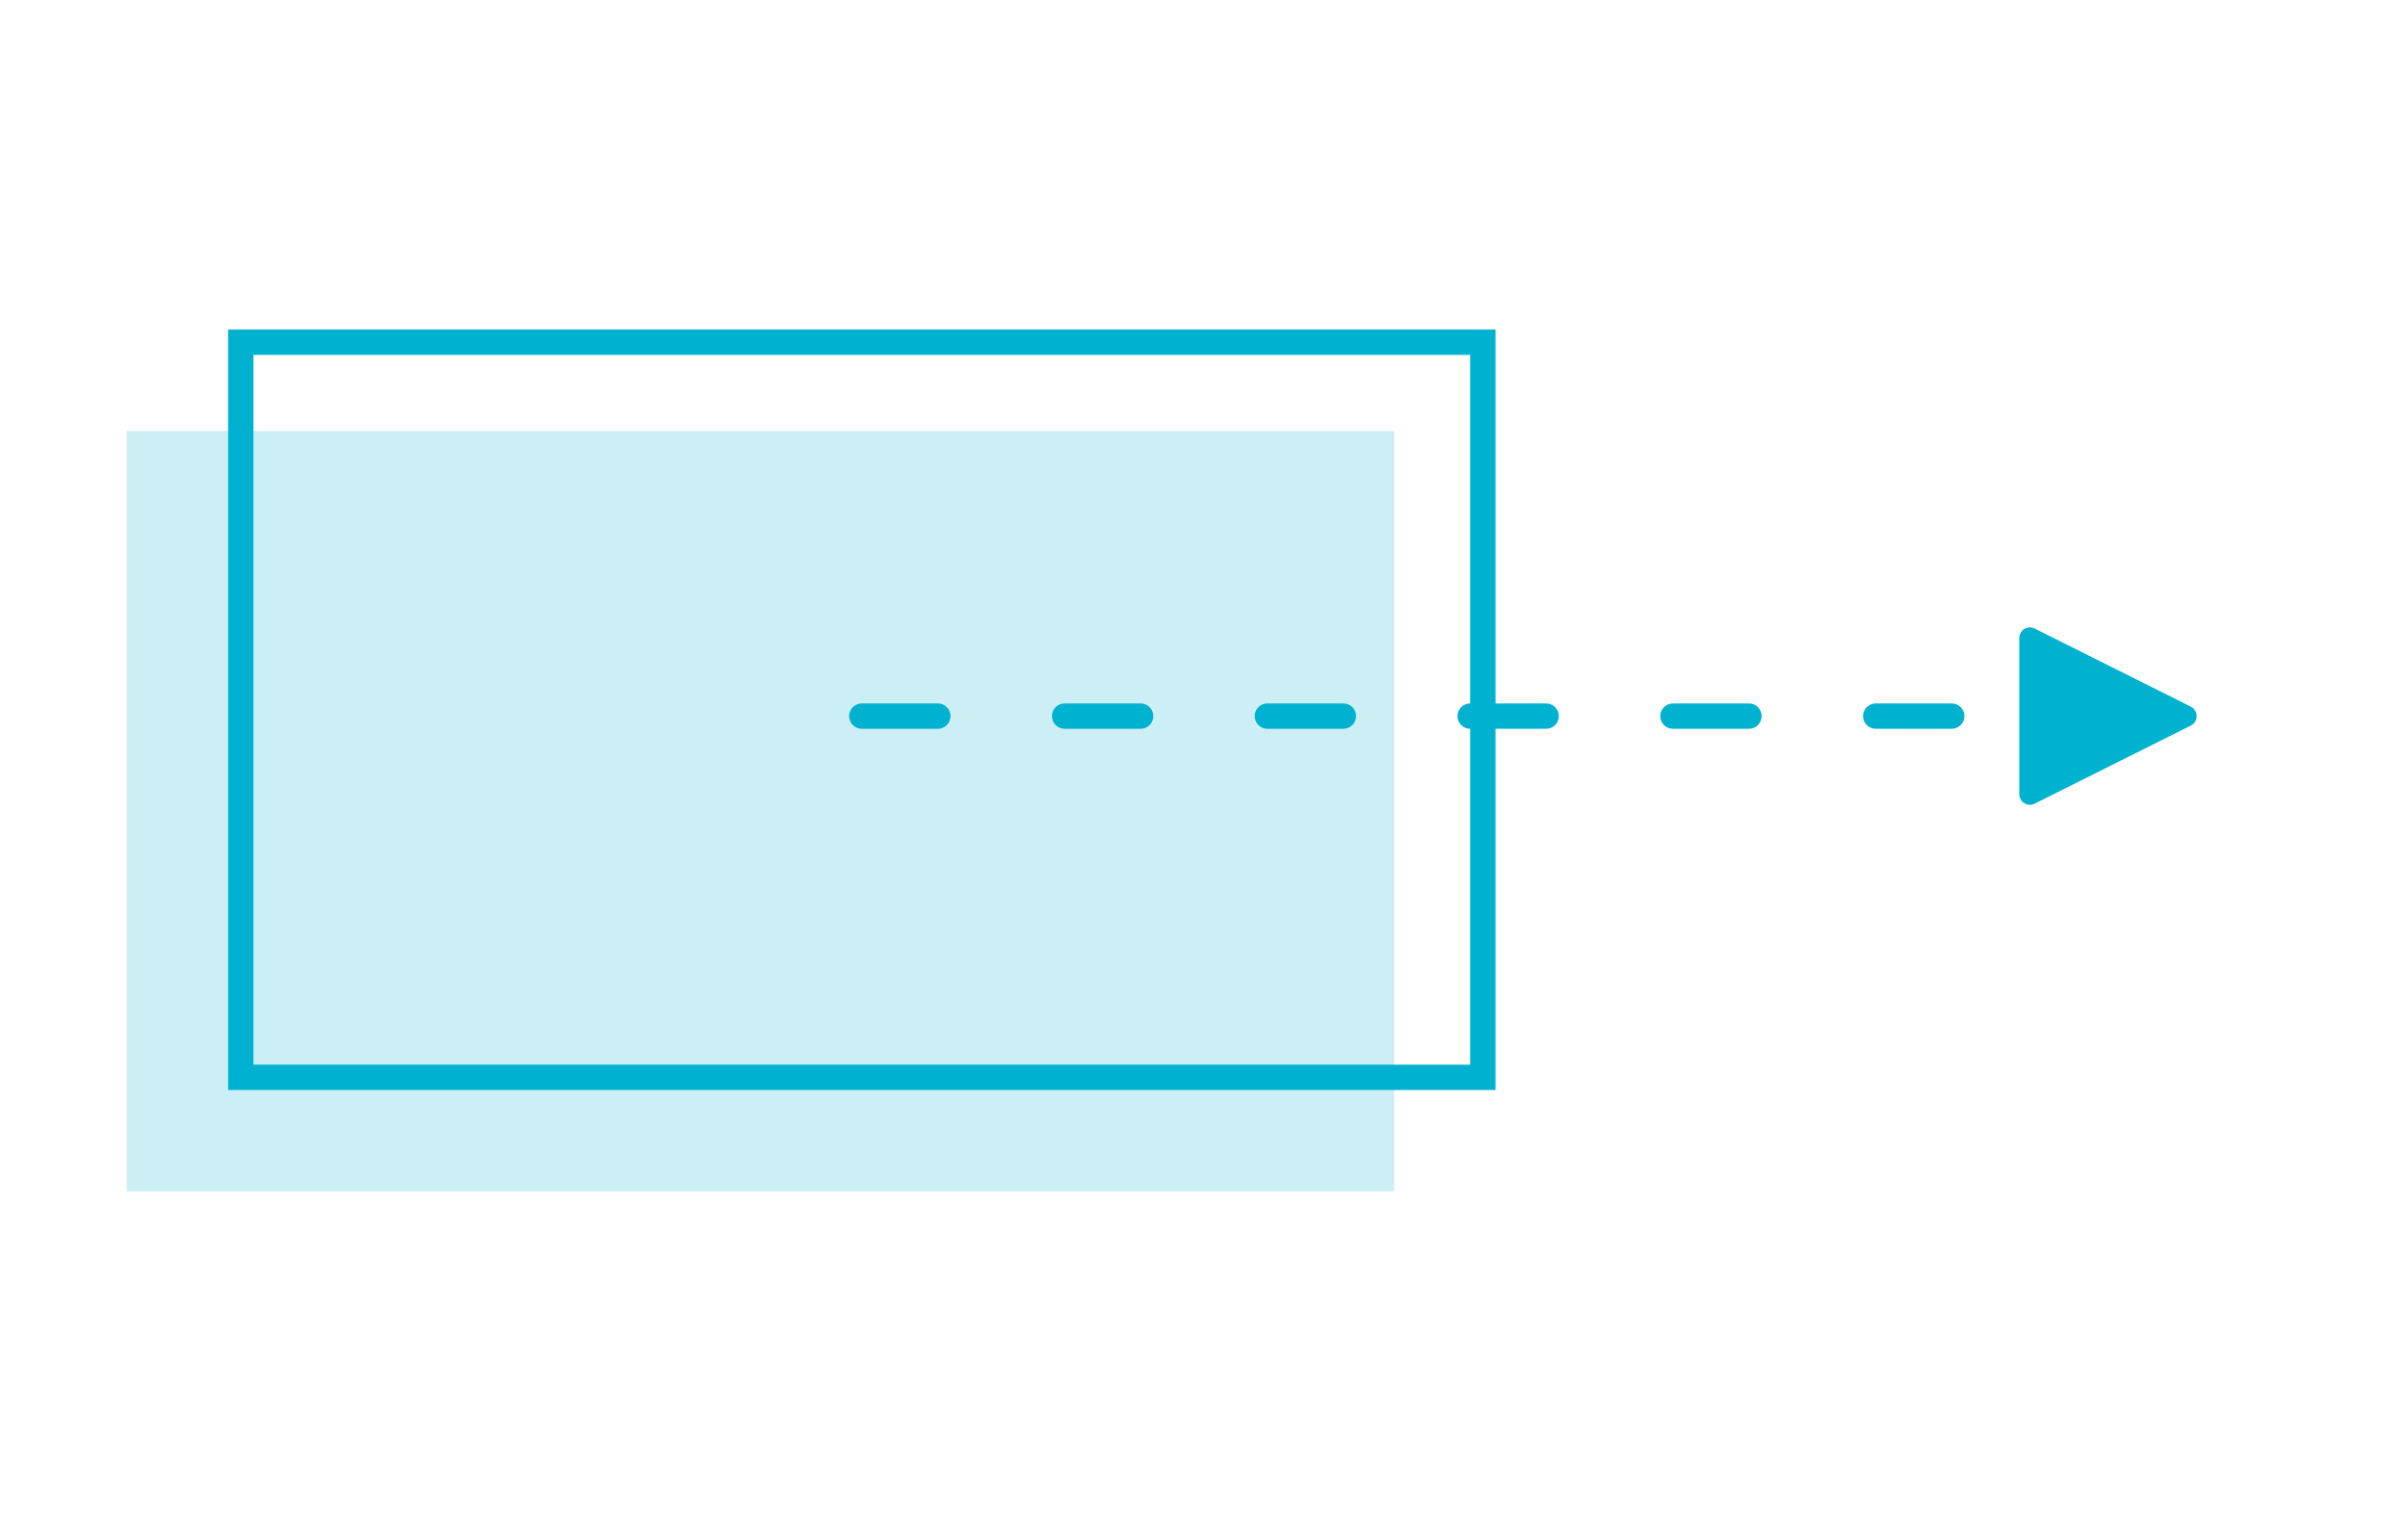
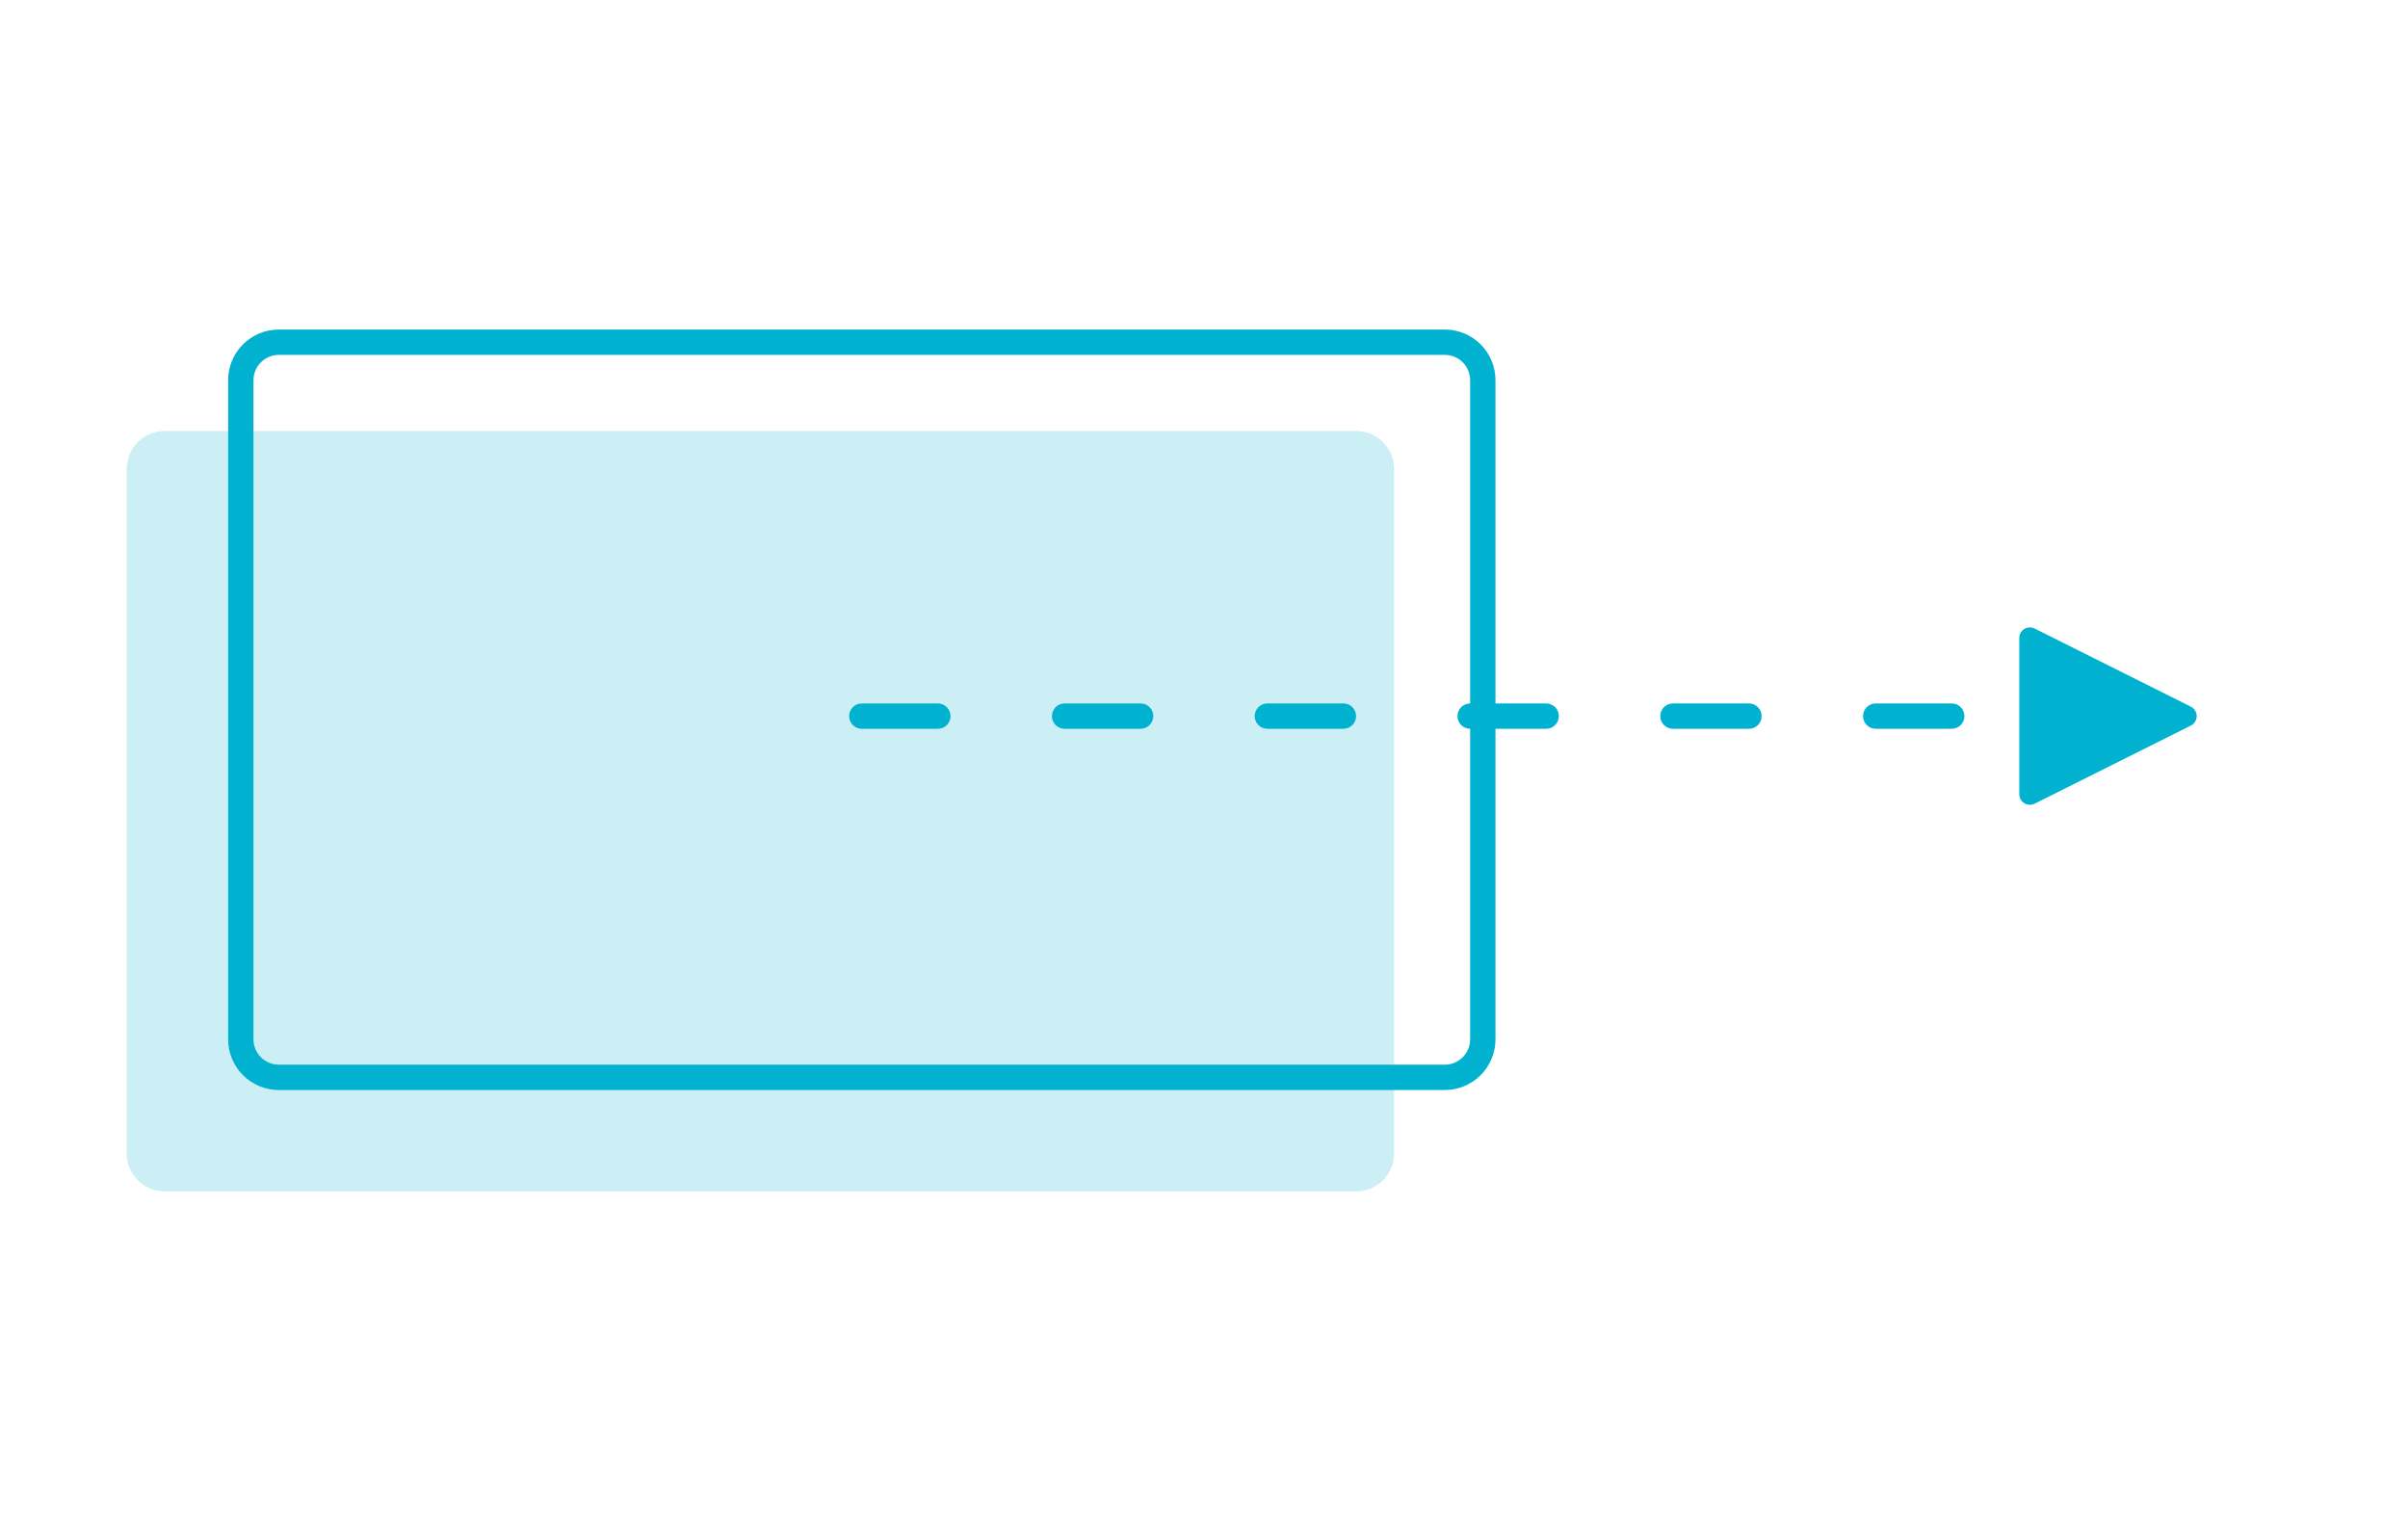
<svg xmlns="http://www.w3.org/2000/svg" width="190" height="120" viewBox="0 0 190 120">
  <g fill="none" fill-rule="evenodd" transform="translate(10 26)">
-     <rect width="100" height="60" y="8" fill="#01B2D0" fill-opacity=".2" />
+     <rect width="100" height="60" y="8" fill="#01B2D0" fill-opacity=".2" rx="3" />
    <path fill="#01B2D0" fill-rule="nonzero" d="M162.867,31.247 L150.537,37.412 C150.125,37.618 149.623,37.451 149.417,37.038 C149.359,36.922 149.329,36.794 149.329,36.665 L149.329,24.335 C149.329,23.874 149.702,23.5 150.164,23.5 C150.293,23.5 150.421,23.53 150.537,23.588 L162.867,29.753 C163.279,29.959 163.446,30.461 163.24,30.873 C163.159,31.035 163.028,31.166 162.867,31.247 Z M58,31.5 C57.448,31.5 57,31.052 57,30.5 C57,29.948 57.448,29.5 58,29.5 L64,29.5 C64.552,29.5 65,29.948 65,30.5 C65,31.052 64.552,31.5 64,31.5 L58,31.5 Z M74,31.5 C73.448,31.5 73,31.052 73,30.5 C73,29.948 73.448,29.5 74,29.5 L80,29.5 C80.552,29.5 81,29.948 81,30.5 C81,31.052 80.552,31.5 80,31.5 L74,31.5 Z M90,31.5 C89.448,31.5 89,31.052 89,30.5 C89,29.948 89.448,29.5 90,29.5 L96,29.5 C96.552,29.5 97,29.948 97,30.5 C97,31.052 96.552,31.5 96,31.5 L90,31.5 Z M106,31.5 C105.448,31.5 105,31.052 105,30.5 C105,29.948 105.448,29.5 106,29.5 L112,29.5 C112.552,29.5 113,29.948 113,30.5 C113,31.052 112.552,31.5 112,31.5 L106,31.5 Z M122,31.5 C121.448,31.5 121,31.052 121,30.5 C121,29.948 121.448,29.5 122,29.5 L128,29.5 C128.552,29.5 129,29.948 129,30.5 C129,31.052 128.552,31.5 128,31.5 L122,31.5 Z M138,31.5 C137.448,31.5 137,31.052 137,30.5 C137,29.948 137.448,29.5 138,29.5 L144,29.5 C144.552,29.5 145,29.948 145,30.5 C145,31.052 144.552,31.5 144,31.5 L138,31.5 Z" />
-     <rect width="98" height="58" x="9" y="1" stroke="#01B2D0" stroke-width="2" />
+     <rect width="98" height="58" x="9" y="1" stroke="#01B2D0" stroke-width="2" rx="3" />
  </g>
</svg>
